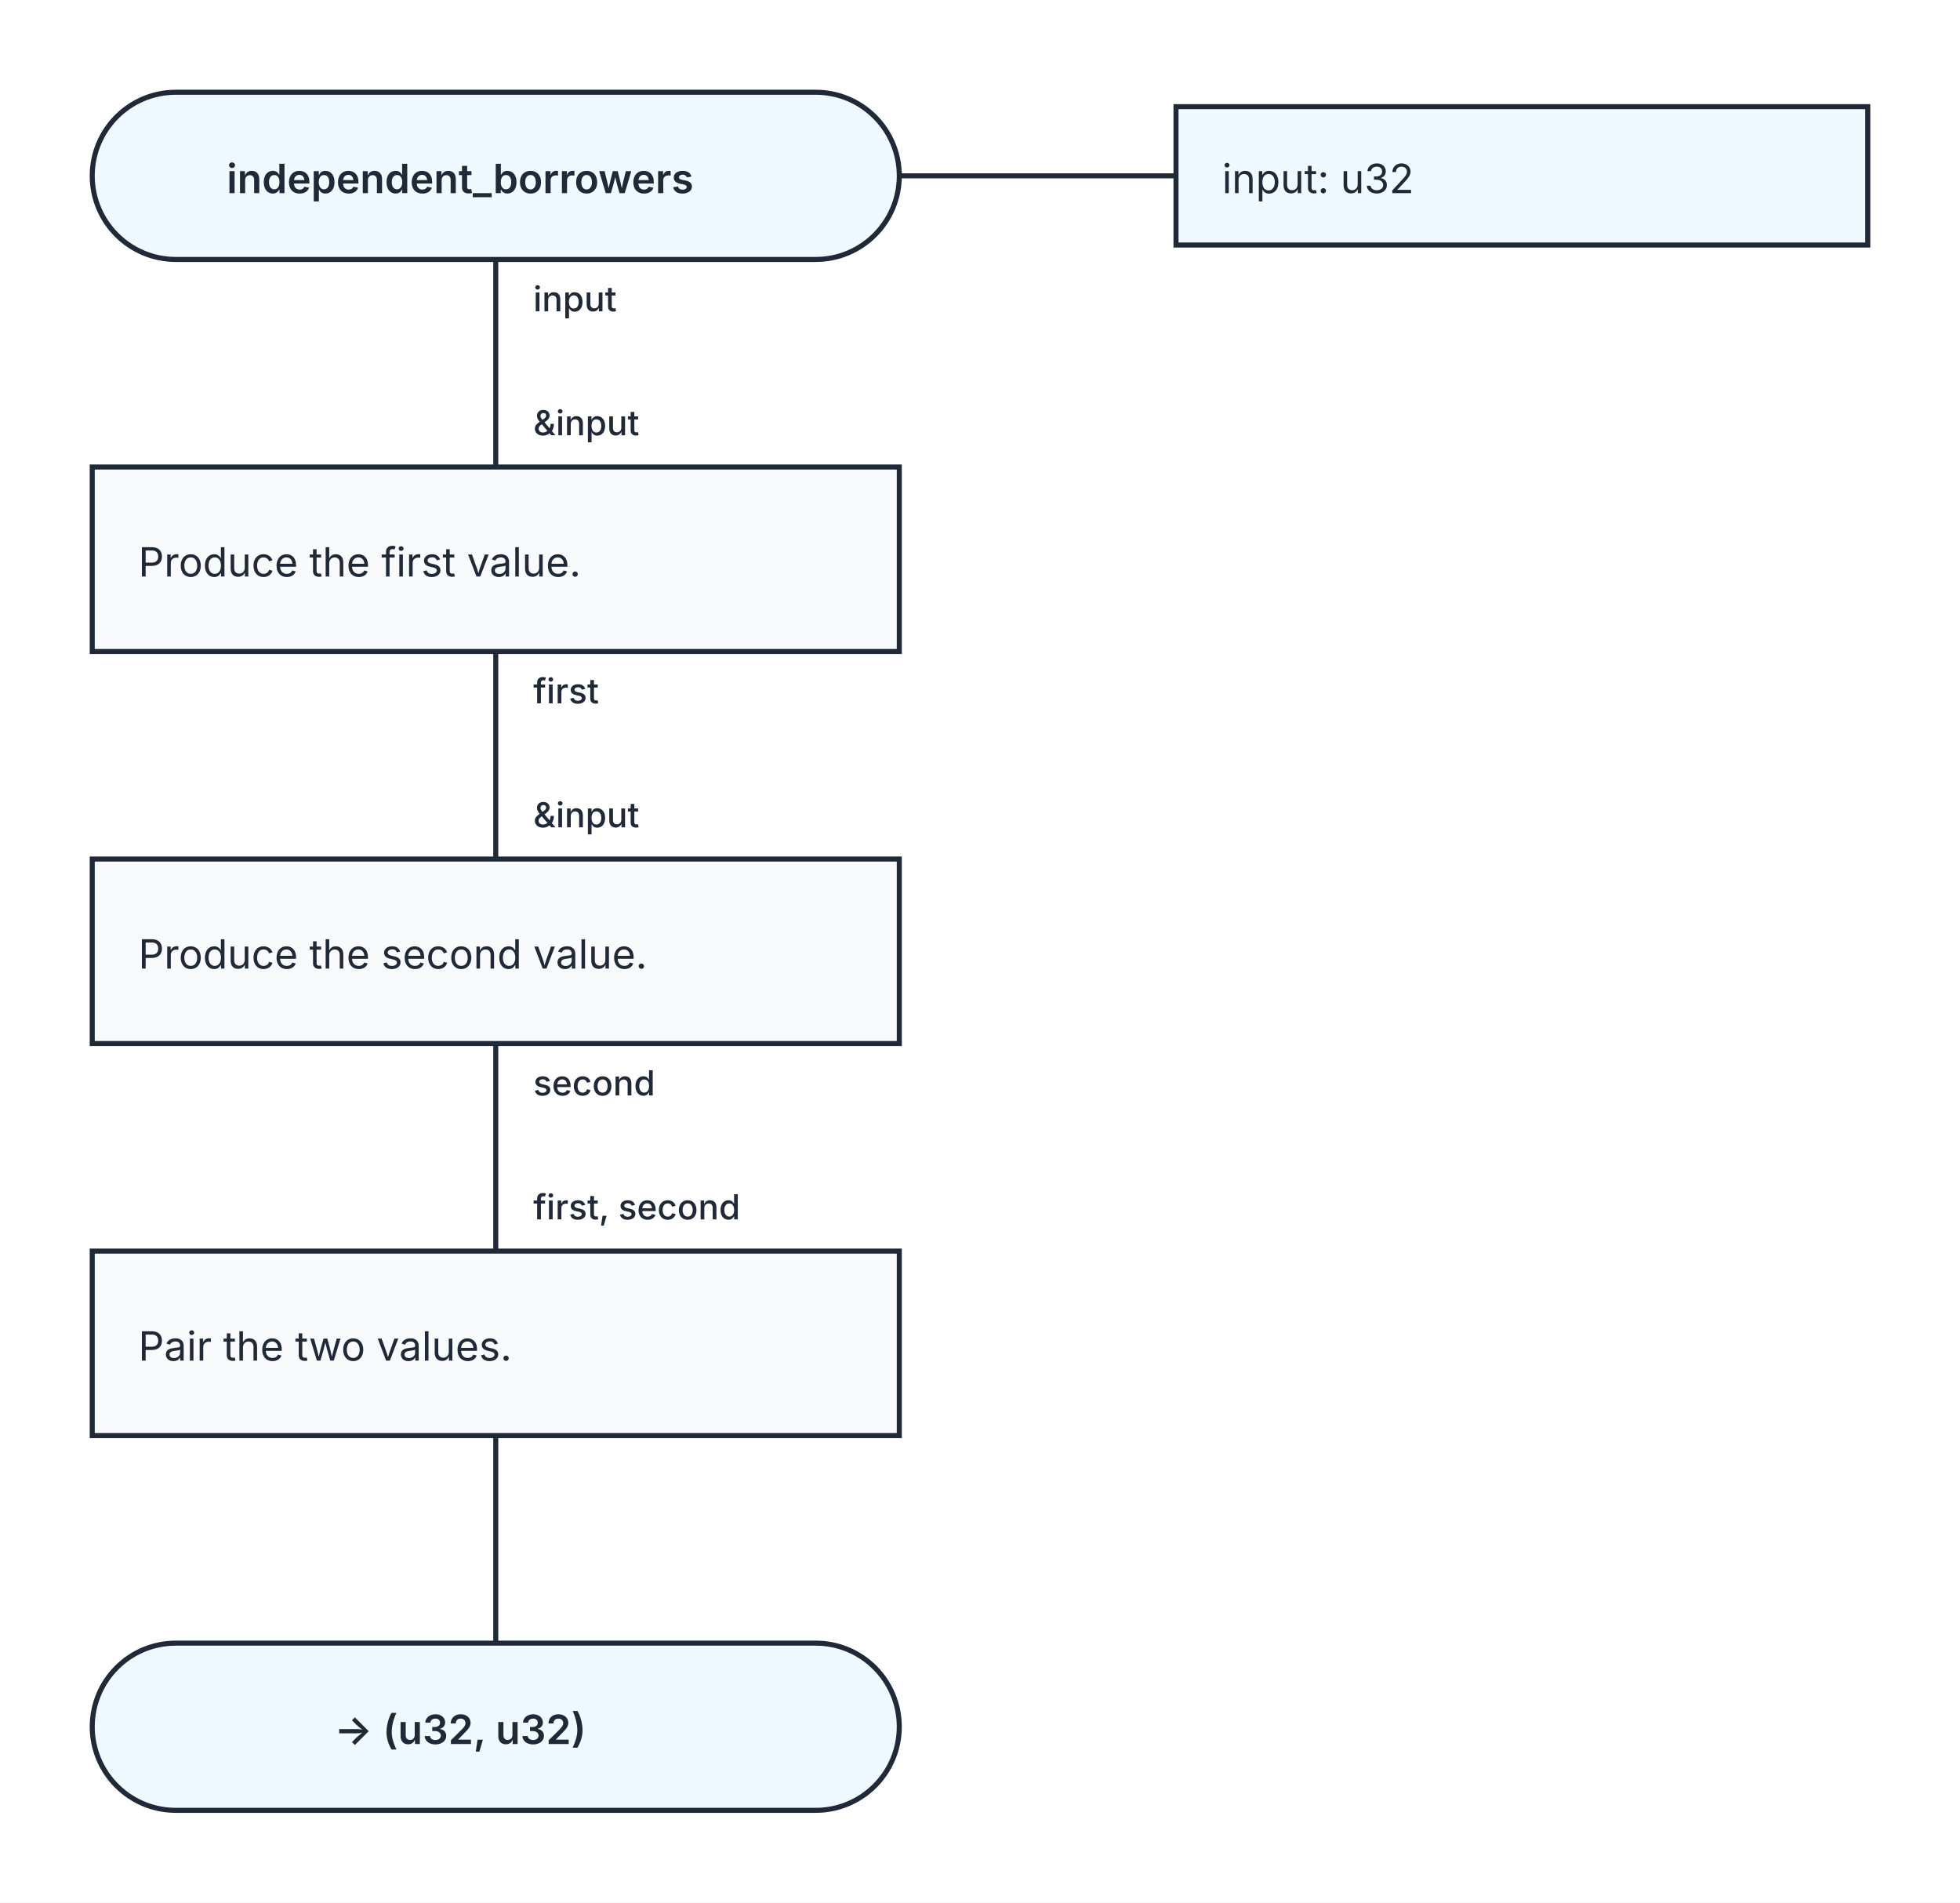
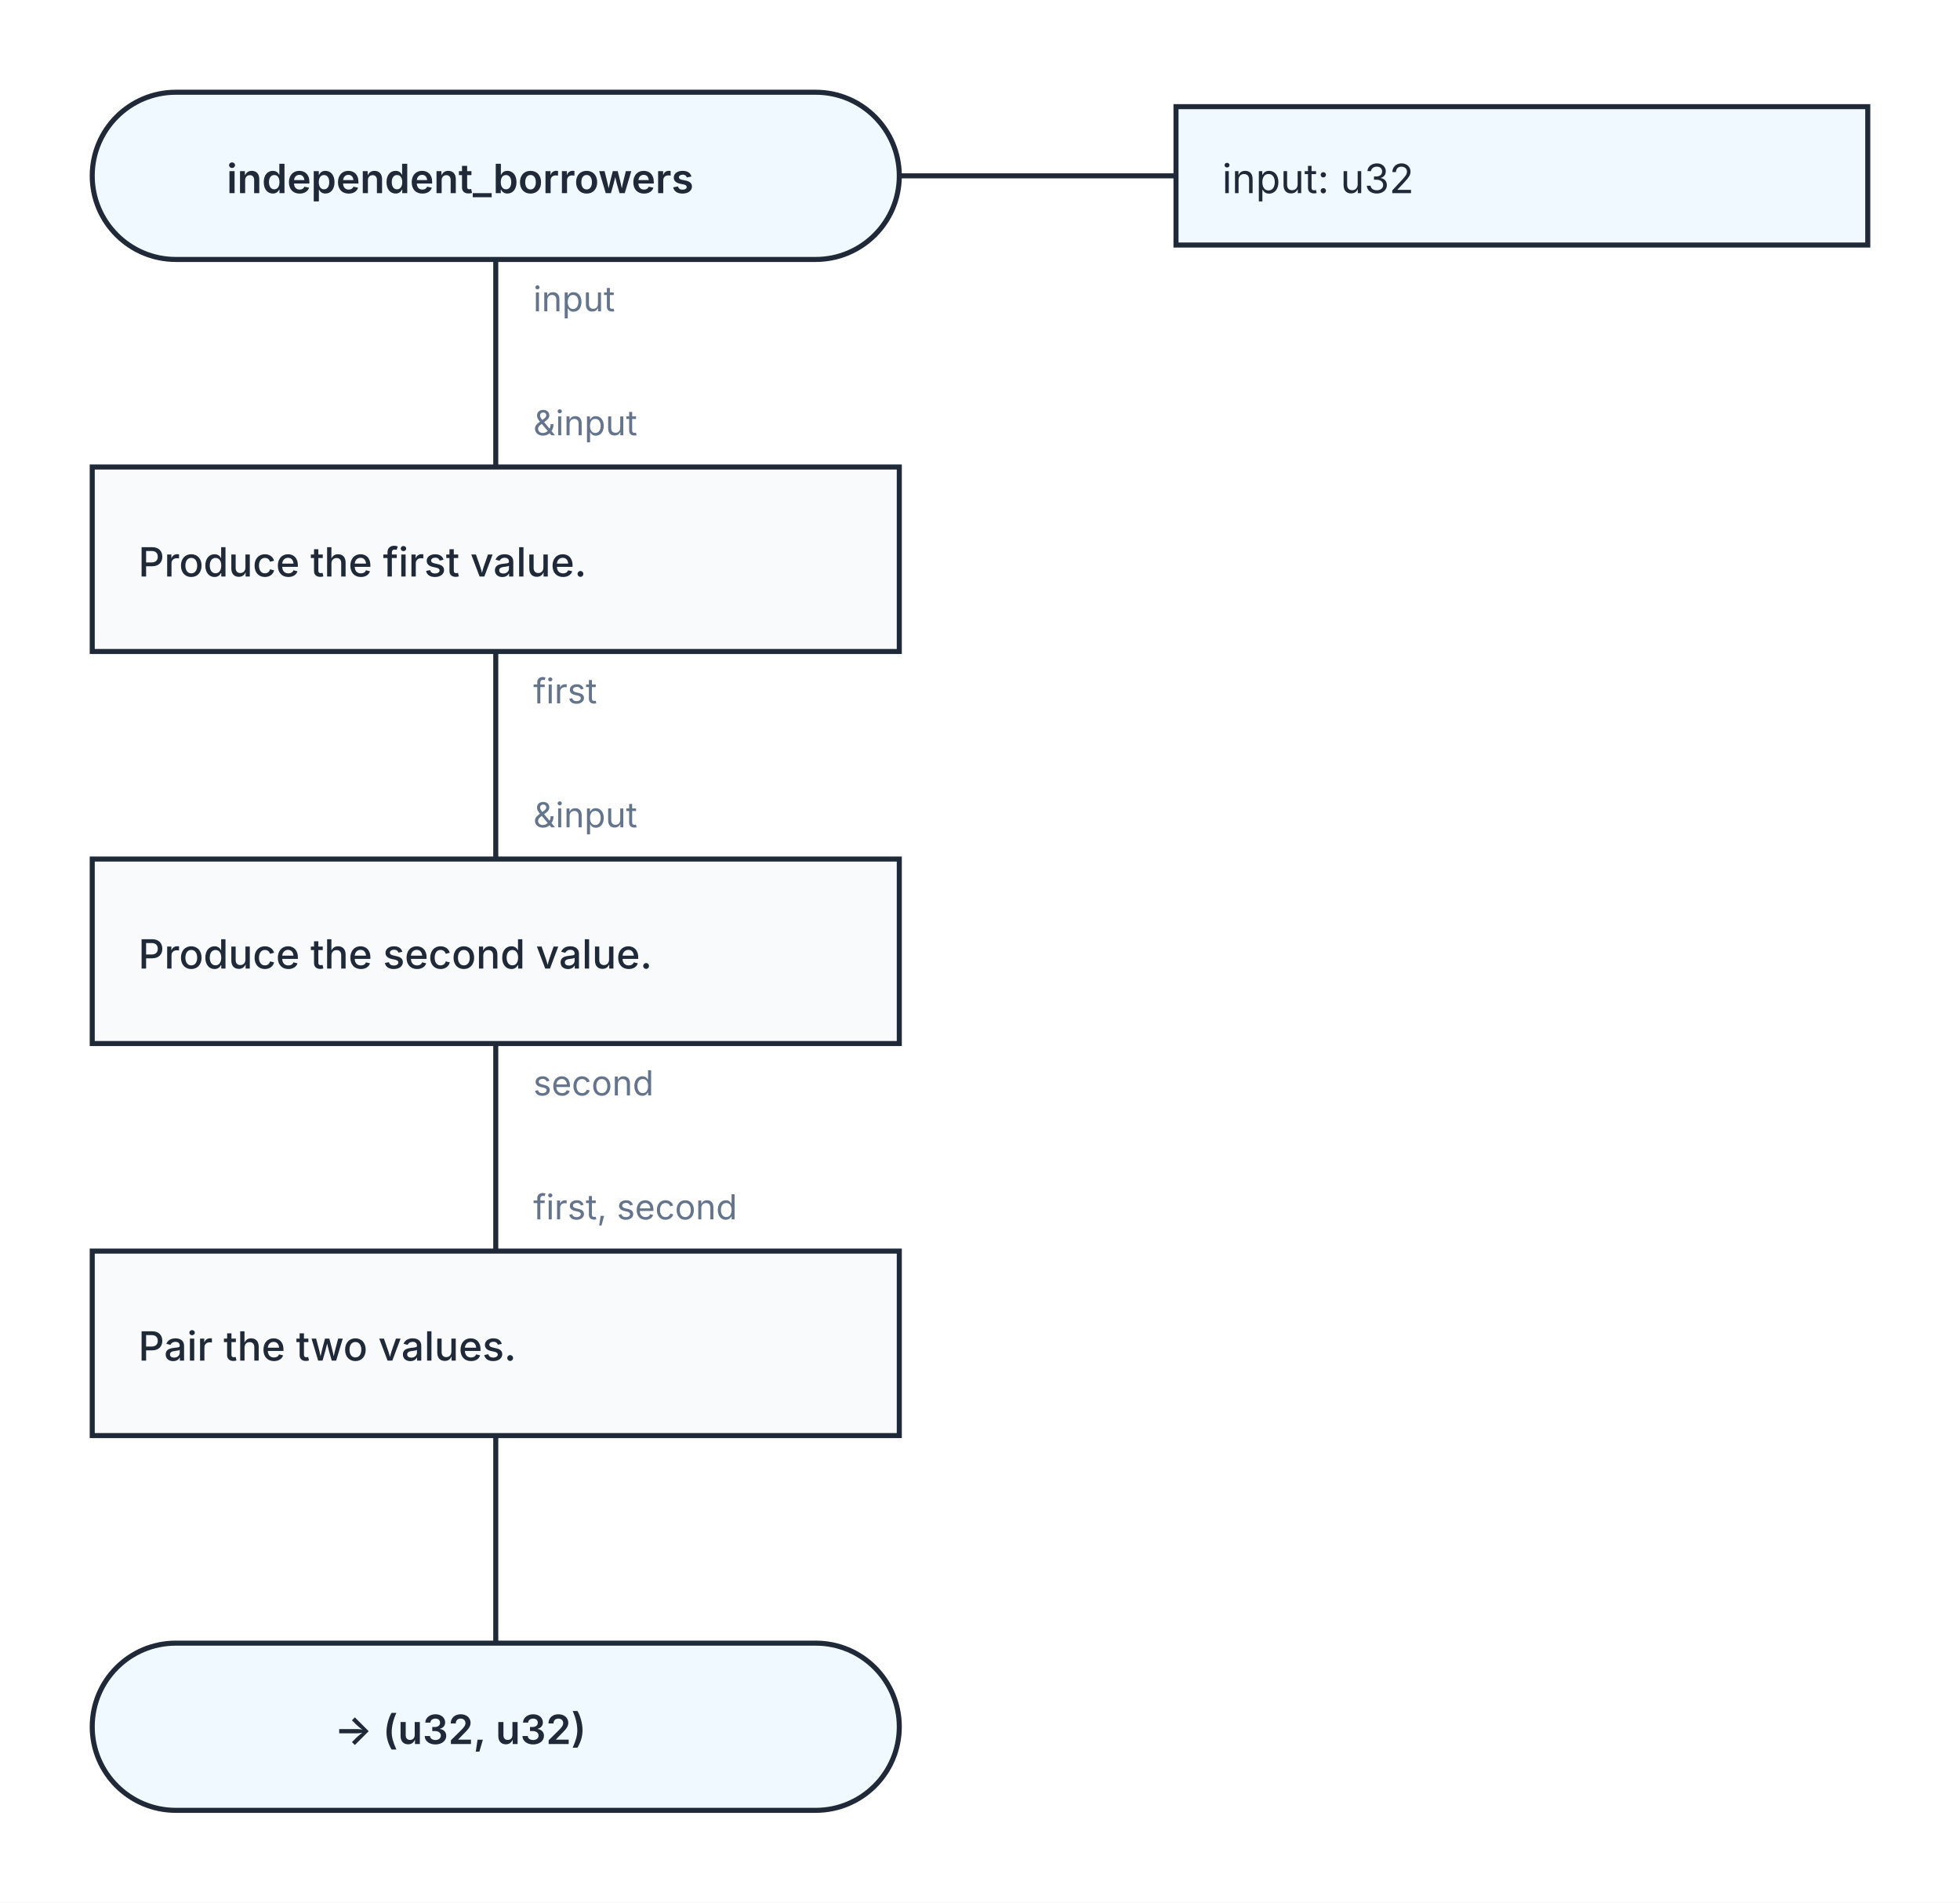
<svg xmlns="http://www.w3.org/2000/svg" width="680" height="660" viewBox="0 0 680 660" role="img" aria-labelledby="kaalang-title" aria-describedby="kaalang-description">
  <defs>
    <style>
      svg { color: #1f2937; font-family: Inter, ui-sans-serif, system-ui, -apple-system, BlinkMacSystemFont, "Segoe UI", sans-serif; text-rendering: optimizeLegibility; }
      .connection { fill: none; stroke: currentColor; stroke-width: 1.75; stroke-linecap: square; stroke-linejoin: round; }
-       .connection-label { fill: currentColor; font-size: 12px; font-weight: 500; paint-order: stroke; stroke: #ffffff; stroke-width: 5px; stroke-linejoin: round; text-anchor: start; }
+       .connection-label { fill: #64748b; font-size: 12px; font-weight: 400; paint-order: stroke; stroke: #ffffff; stroke-width: 5px; stroke-linejoin: round; text-anchor: start; }
      .parameter-link { fill: none; stroke: currentColor; stroke-width: 1.75; }
      .node-shape { fill: #ffffff; stroke: currentColor; stroke-width: 1.75; }
      .start .node-shape, .end .node-shape, .parameter-panel .node-shape { fill: #f0f9ff; }
      .action .node-shape { fill: #f8fafc; }
      .question .node-shape { fill: #fffbeb; }
      .select .node-shape, .case .node-shape { fill: #f5f3ff; }
      .label { fill: currentColor; font-size: 14px; text-anchor: middle; }
      .start .label, .question .label, .select .label, .case .label, .end .label { font-weight: 600; }
-       .action .label, .parameter-panel .label { font-weight: 400; text-anchor: start; }
+       .action .label { font-weight: 500; text-anchor: start; }
+       .parameter-panel .label { font-weight: 400; text-anchor: start; }
    </style>
  </defs>
  <rect width="100%" height="100%" fill="#ffffff" />
  <g class="connections">
    <path class="connection" d="M 172 90 L 172 162" />
    <path class="connection" d="M 172 226 L 172 298" />
    <path class="connection" d="M 172 362 L 172 434" />
    <path class="connection" d="M 172 498 L 172 570" />
    <text class="connection-label" x="185" y="108" xml:space="preserve">
      <tspan x="185" dy="0">input</tspan>
    </text>
    <text class="connection-label" x="185" y="244" xml:space="preserve">
      <tspan x="185" dy="0">first</tspan>
    </text>
    <text class="connection-label" x="185" y="380" xml:space="preserve">
      <tspan x="185" dy="0">second</tspan>
    </text>
    <text class="connection-label" x="185" y="151" xml:space="preserve">
      <tspan x="185" dy="0">&amp;input</tspan>
    </text>
    <text class="connection-label" x="185" y="287" xml:space="preserve">
      <tspan x="185" dy="0">&amp;input</tspan>
    </text>
    <text class="connection-label" x="185" y="423" xml:space="preserve">
      <tspan x="185" dy="0">first, second</tspan>
    </text>
  </g>
  <g class="nodes">
    <path class="parameter-link" d="M 312 61 L 408 61" />
    <g class="parameter-panel" transform="translate(528 61)">
      <rect class="node-shape" x="-120" y="-24" width="240" height="48" />
      <text class="label" x="-104" y="6" xml:space="preserve">
        <tspan x="-104" dy="0">input: u32</tspan>
      </text>
    </g>
    <g class="node start" transform="translate(172 61)">
      <rect class="node-shape" x="-140" y="-29" width="280" height="58" rx="29" />
      <text class="label" y="6" xml:space="preserve">
        <tspan x="0" dy="0">independent_borrowers</tspan>
      </text>
    </g>
    <g class="node action" transform="translate(172 194)">
      <rect class="node-shape" x="-140" y="-32" width="280" height="64" />
      <text class="label" y="6" xml:space="preserve">
        <tspan x="-124" dy="0">Produce the first value.</tspan>
      </text>
    </g>
    <g class="node action" transform="translate(172 330)">
      <rect class="node-shape" x="-140" y="-32" width="280" height="64" />
      <text class="label" y="6" xml:space="preserve">
        <tspan x="-124" dy="0">Produce the second value.</tspan>
      </text>
    </g>
    <g class="node action" transform="translate(172 466)">
      <rect class="node-shape" x="-140" y="-32" width="280" height="64" />
      <text class="label" y="6" xml:space="preserve">
        <tspan x="-124" dy="0">Pair the two values.</tspan>
      </text>
    </g>
    <g class="node end" transform="translate(172 599)">
      <rect class="node-shape" x="-140" y="-29" width="280" height="58" rx="29" />
      <text class="label" y="6" xml:space="preserve">
        <tspan x="0" dy="0">-&gt; (u32, u32)</tspan>
      </text>
    </g>
  </g>
</svg>
